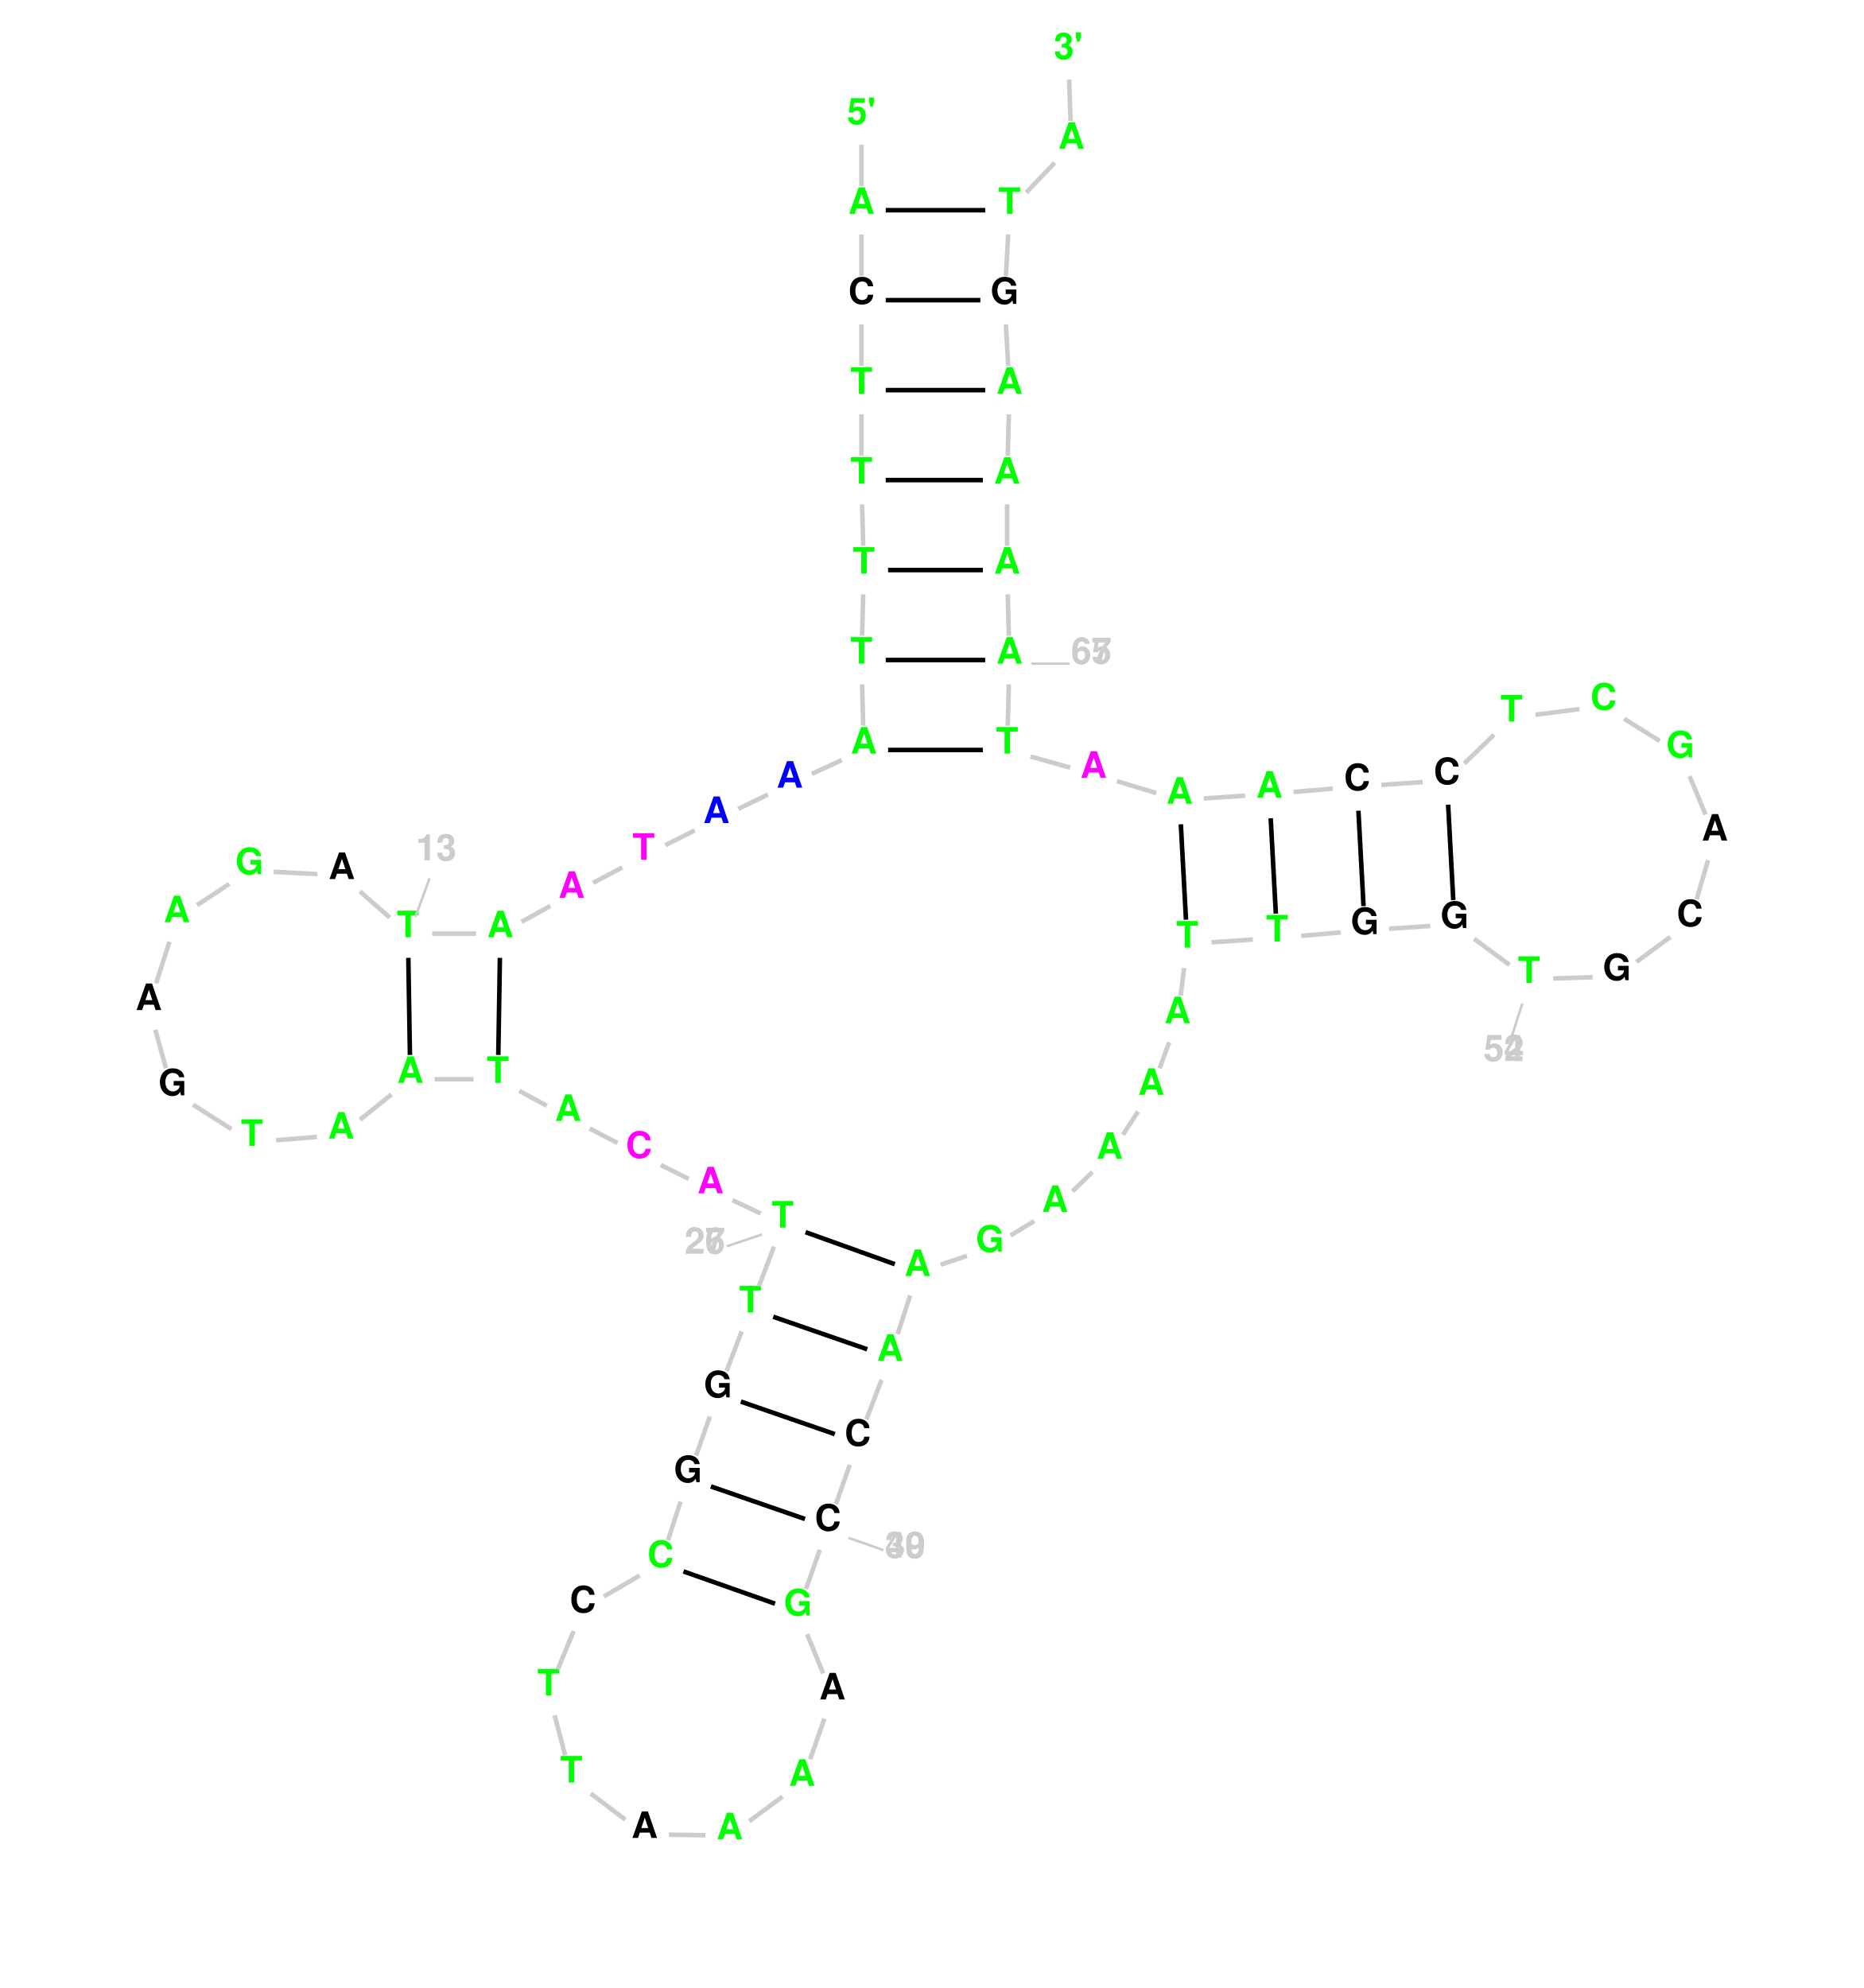
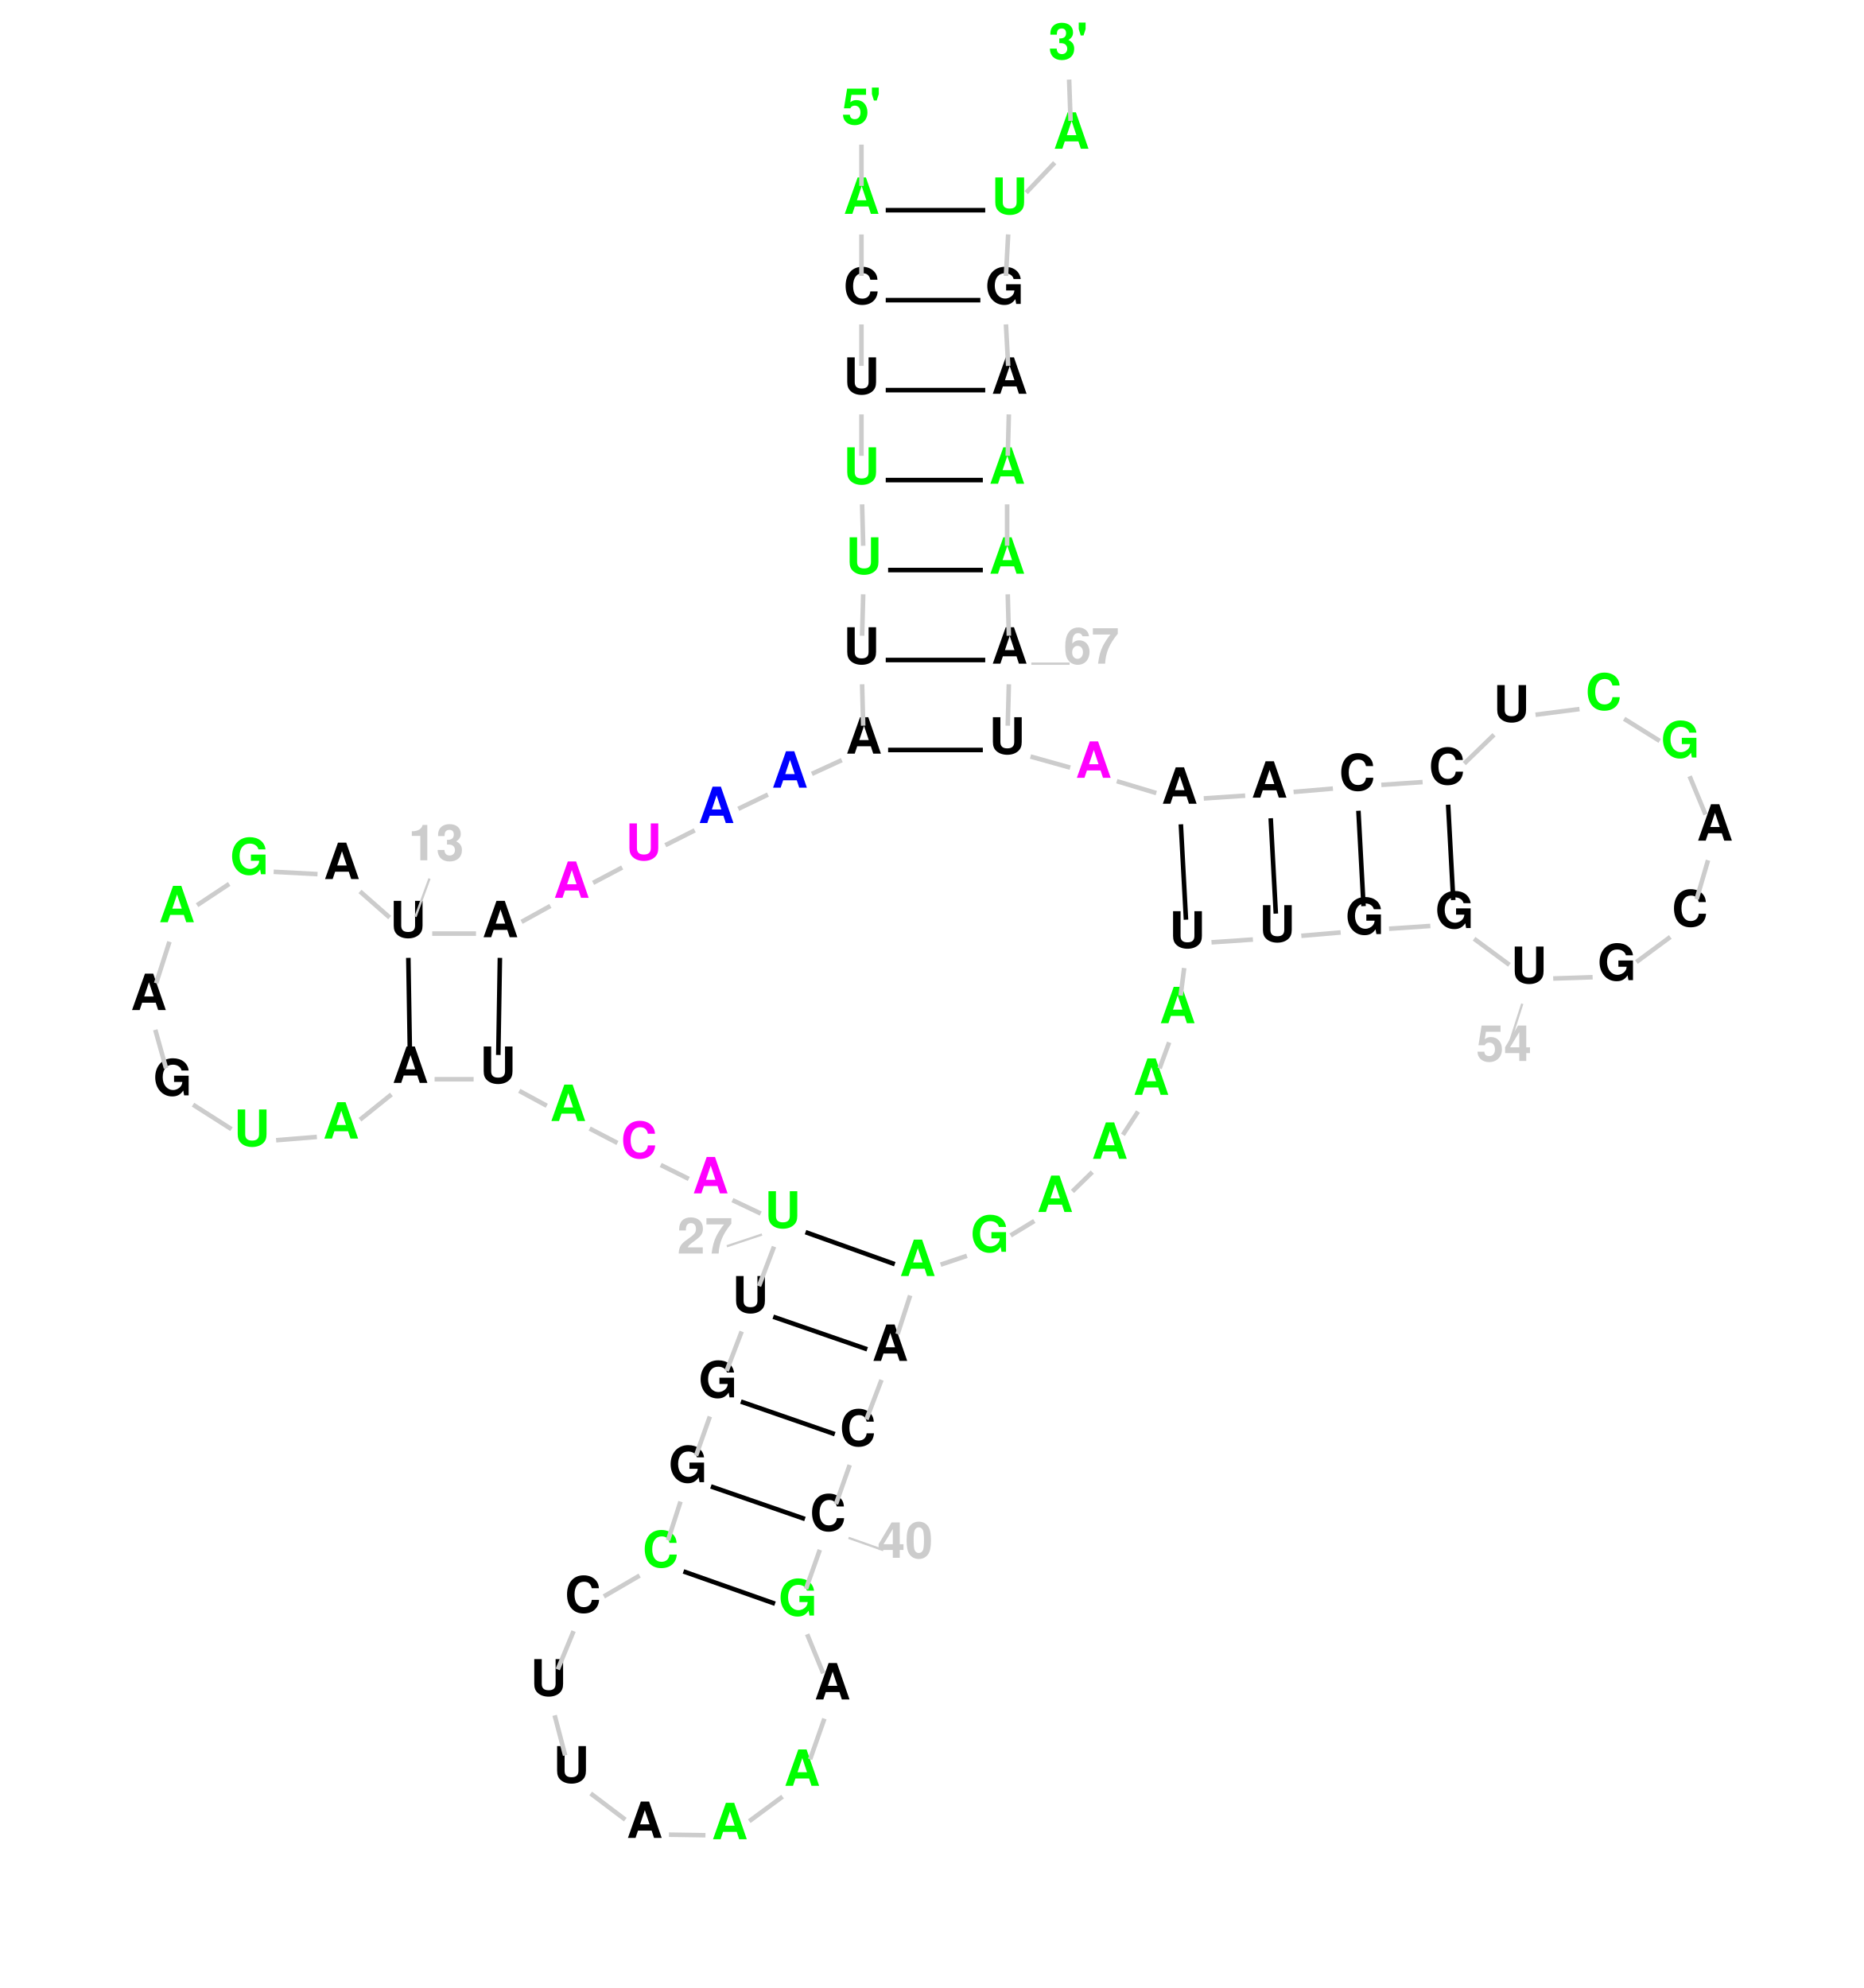
<svg xmlns="http://www.w3.org/2000/svg" width="626.4" height="668.24">
-   <g>
-     <style type="text/css">
+   <g id="r2dt-URS00019DBB15-M_LeuTAG">
+     <g>
+       <style type="text/css">

- 
- circle.red {stroke: rgb(255, 0, 255); fill: none; }
- circle.green {stroke: rgb(0, 255, 0); fill: none; }
- circle.blue {stroke: rgb(0, 0, 255); fill: none; }
- circle.black {stroke: rgb(0, 0, 0); fill: none; }
- circle.gray {stroke: rgb(204, 204, 204); fill: none; }
- circle.brown {stroke: rgb(211.65, 104.55, 30.6); fill: none; }
- line.red {stroke: rgb(255, 0, 255); stroke-width: 1.53; }
- line.green {stroke: rgb(0, 255, 0); stroke-width: 1.53; }
- line.blue {stroke: rgb(0, 0, 255); stroke-width: 1.53; }
- line.black {stroke: rgb(0, 0, 0); stroke-width: 1.53; }
- line.gray {stroke: rgb(204, 204, 204); stroke-width: 1.53; }
- line.brown {stroke: rgb(211.65, 104.55, 30.6); stroke-width: 1.53; }
- line {stroke: rgb(0, 0, 0); }
- text.red {fill: rgb(255, 0, 255); font-size: 12.24px; font-weight: bold; font-family: Helvetica; }
- text.green {fill: rgb(0, 255, 0); font-size: 12.24px; font-weight: bold; font-family: Helvetica; }
- text.blue {fill: rgb(0, 0, 255); font-size: 12.24px; font-weight: bold; font-family: Helvetica; }
- text.black {fill: rgb(0, 0, 0); font-size: 12.24px; font-weight: bold; font-family: Helvetica; }
- text.gray {fill: rgb(204, 204, 204); font-size: 12.24px; font-weight: bold; font-family: Helvetica; }
- text.brown {fill: rgb(211.65, 104.55, 30.6); font-size: 12.24px; font-weight: bold; font-family: Helvetica; }
- text {fill: rgb(0, 0, 0); font-size: 12.24px; font-weight: bold; font-family: Helvetica; text-anchor: middle; alignment-baseline: middle; }
- 
- .pseudoknot_connection{stroke-linecap: round; stroke-opacity: 0.2; stroke-width: 1.5; }
- .pseudoknot_segment1{stroke-linecap: round; stroke-opacity: 0.4; stroke-width: 12.24; }
- .pseudoknot_segment2{stroke-linecap: round; stroke-opacity: 0.4; stroke-width: 12.24; }
- line.numbering-line{stroke: rgb(204, 204, 204); stroke-width: 0.765; }
- line.predicted{stroke: rgb(0, 0, 0); stroke-dasharray: 2; }
- polyline{fill: none; stroke-linejoin: round; }
- sequential{visibility: hidden; }
- text.numbering-label{fill: rgb(204, 204, 204); }
+ #r2dt-URS00019DBB15-M_LeuTAG circle.red{stroke: rgb(255, 0, 255); fill: none; }#r2dt-URS00019DBB15-M_LeuTAG circle.green{stroke: rgb(0, 255, 0); fill: none; }#r2dt-URS00019DBB15-M_LeuTAG circle.blue{stroke: rgb(0, 0, 255); fill: none; }#r2dt-URS00019DBB15-M_LeuTAG circle.black{stroke: rgb(0, 0, 0); fill: none; }#r2dt-URS00019DBB15-M_LeuTAG circle.gray{stroke: rgb(204, 204, 204); fill: none; }#r2dt-URS00019DBB15-M_LeuTAG circle.brown{stroke: rgb(211.65, 104.55, 30.6); fill: none; }#r2dt-URS00019DBB15-M_LeuTAG line.red{stroke: rgb(255, 0, 255); stroke-width: 1.53; }#r2dt-URS00019DBB15-M_LeuTAG line.green{stroke: rgb(0, 255, 0); stroke-width: 1.53; }#r2dt-URS00019DBB15-M_LeuTAG line.blue{stroke: rgb(0, 0, 255); stroke-width: 1.53; }#r2dt-URS00019DBB15-M_LeuTAG line.black{stroke: rgb(0, 0, 0); stroke-width: 1.53; }#r2dt-URS00019DBB15-M_LeuTAG line.gray{stroke: rgb(204, 204, 204); stroke-width: 1.53; }#r2dt-URS00019DBB15-M_LeuTAG line.brown{stroke: rgb(211.65, 104.55, 30.6); stroke-width: 1.53; }#r2dt-URS00019DBB15-M_LeuTAG line{stroke: rgb(0, 0, 0); }#r2dt-URS00019DBB15-M_LeuTAG text.red{fill: rgb(255, 0, 255); font-size: 16.782px; font-weight: bold; font-family: Helvetica; }#r2dt-URS00019DBB15-M_LeuTAG text.green{fill: rgb(0, 255, 0); font-size: 16.782px; font-weight: bold; font-family: Helvetica; }#r2dt-URS00019DBB15-M_LeuTAG text.blue{fill: rgb(0, 0, 255); font-size: 16.782px; font-weight: bold; font-family: Helvetica; }#r2dt-URS00019DBB15-M_LeuTAG text.black{fill: rgb(0, 0, 0); font-size: 16.782px; font-weight: bold; font-family: Helvetica; }#r2dt-URS00019DBB15-M_LeuTAG text.gray{fill: rgb(204, 204, 204); font-size: 16.782px; font-weight: bold; font-family: Helvetica; }#r2dt-URS00019DBB15-M_LeuTAG text.brown{fill: rgb(211.65, 104.55, 30.6); font-size: 16.782px; font-weight: bold; font-family: Helvetica; }#r2dt-URS00019DBB15-M_LeuTAG text{fill: rgb(0, 0, 0); font-size: 16.782px; font-weight: bold; font-family: Helvetica; text-anchor: middle; alignment-baseline: middle; }#r2dt-URS00019DBB15-M_LeuTAG .pseudoknot_connection{stroke-linecap: round; stroke-opacity: 0.2; stroke-width: 1.5; }#r2dt-URS00019DBB15-M_LeuTAG .pseudoknot_segment1{stroke-linecap: round; stroke-opacity: 0.4; stroke-width: 12.24; }#r2dt-URS00019DBB15-M_LeuTAG .pseudoknot_segment2{stroke-linecap: round; stroke-opacity: 0.4; stroke-width: 12.24; }#r2dt-URS00019DBB15-M_LeuTAG .sequential{visibility: hidden; }#r2dt-URS00019DBB15-M_LeuTAG line.numbering-line{stroke: rgb(204, 204, 204); stroke-width: 0.765; }#r2dt-URS00019DBB15-M_LeuTAG line.predicted{stroke: rgb(0, 0, 0); stroke-dasharray: 2; }#r2dt-URS00019DBB15-M_LeuTAG polyline{fill: none; stroke-linejoin: round; }#r2dt-URS00019DBB15-M_LeuTAG text.numbering-label{fill: rgb(204, 204, 204); }

</style>
-   </g>
-   <g>
-     <text x="289.56" y="41.679" class="green">5'</text>
-   </g>
-   <g>
-     <text x="289.56" y="71.88" class="green">A</text>
-   </g>
-   <g>
-     <line x1="297.72" y1="70.656" x2="331.16" y2="70.656" class="black" />
-   </g>
-   <g>
-     <text x="289.56" y="102.12" class="black">C</text>
-   </g>
-   <g>
-     <line x1="297.72" y1="100.896" x2="329.52" y2="100.896" class="black" />
-   </g>
-   <g>
-     <text x="289.56" y="132.36" class="green">T</text>
-   </g>
-   <g>
-     <line x1="297.72" y1="131.136" x2="331.16" y2="131.136" class="black" />
-   </g>
-   <g>
-     <text x="289.56" y="162.6" class="green">T</text>
-   </g>
-   <g>
-     <line x1="297.72" y1="161.376" x2="330.36" y2="161.376" class="black" />
-   </g>
-   <g>
-     <text x="290.36" y="192.84" class="green">T</text>
-   </g>
-   <g>
-     <line x1="298.52" y1="191.616" x2="330.36" y2="191.616" class="black" />
-   </g>
-   <g>
-     <text x="289.56" y="223.08" class="green">T</text>
-   </g>
-   <g>
-     <line x1="297.72" y1="221.856" x2="331.16" y2="221.856" class="black" />
-   </g>
-   <g>
-     <text x="290.36" y="253.32" class="green">A</text>
-   </g>
-   <g>
-     <line x1="298.52" y1="252.096" x2="330.36" y2="252.096" class="black" />
-   </g>
-   <g>
-     <text x="265.473" y="264.759" class="blue">A</text>
-   </g>
-   <g>
-     <text x="240.802" y="276.655" class="blue">A</text>
-   </g>
-   <g>
-     <text x="216.353" y="289.003" class="red">T</text>
-   </g>
-   <g>
-     <text x="192.137" y="301.8" class="red">A</text>
-   </g>
-   <g>
-     <text x="168.16" y="315.04" class="green">A</text>
-   </g>
-   <g>
-     <line x1="168.027" y1="321.975" x2="167.493" y2="354.618" class="black" />
-   </g>
-   <g>
-     <text x="137.12" y="315.04" class="green">T</text>
-   </g>
-   <g>
-     <line x1="137.253" y1="321.975" x2="137.787" y2="354.618" class="black" />
-   </g>
-   <g>
-     <text x="146.611" y="289.188" class="numbering-label sequential">13</text>
-   </g>
-   <g>
-     <text x="146.611" y="289.188" class="numbering-label template">13</text>
-   </g>
-   <g>
-     <line x1="139.651" y1="308.146" x2="144.364" y2="295.308" class="numbering-line sequential" />
-   </g>
-   <g>
-     <line x1="139.651" y1="308.146" x2="144.364" y2="295.308" class="numbering-line template" />
-   </g>
-   <g>
-     <text x="114.88" y="295.48" class="black">A</text>
-   </g>
-   <g>
-     <text x="83.84" y="293.84" class="green">G</text>
-   </g>
-   <g>
-     <text x="59.44" y="310" class="green">A</text>
-   </g>
-   <g>
-     <text x="50" y="339.52" class="black">A</text>
-   </g>
-   <g>
-     <text x="58" y="368.16" class="black">G</text>
-   </g>
-   <g>
-     <text x="84.68" y="385.16" class="green">T</text>
-   </g>
-   <g>
-     <text x="114.64" y="382.72" class="green">A</text>
-   </g>
-   <g>
-     <text x="137.92" y="364" class="green">A</text>
-   </g>
-   <g>
-     <text x="167.36" y="364" class="green">T</text>
-   </g>
-   <g>
-     <text x="190.957" y="376.807" class="green">A</text>
-   </g>
-   <g>
-     <text x="214.781" y="389.185" class="red">C</text>
-   </g>
-   <g>
-     <text x="238.824" y="401.131" class="red">A</text>
-   </g>
-   <g>
-     <text x="263.08" y="412.64" class="green">T</text>
-   </g>
-   <g>
-     <line x1="270.76" y1="414.173" x2="300.76" y2="424.94" class="black" />
-   </g>
-   <g>
-     <text x="236.96" y="421.368" class="numbering-label sequential">26</text>
-   </g>
-   <g>
-     <text x="236.96" y="421.368" class="numbering-label template">27</text>
-   </g>
-   <g>
-     <line x1="256.115" y1="414.968" x2="244.304" y2="418.914" class="numbering-line sequential" />
-   </g>
-   <g>
-     <line x1="256.115" y1="414.968" x2="244.304" y2="418.914" class="numbering-line template" />
-   </g>
-   <g>
-     <text x="252.2" y="441.16" class="green">T</text>
-   </g>
-   <g>
-     <line x1="259.91" y1="442.607" x2="291.49" y2="453.546" class="black" />
-   </g>
-   <g>
-     <text x="241.32" y="469.68" class="black">G</text>
-   </g>
-   <g>
-     <line x1="249.03" y1="471.127" x2="280.61" y2="482.066" class="black" />
-   </g>
-   <g>
-     <text x="231.24" y="498.2" class="black">G</text>
-   </g>
-   <g>
-     <line x1="238.951" y1="499.645" x2="270.569" y2="510.588" class="black" />
-   </g>
-   <g>
-     <text x="222.04" y="526.72" class="green">C</text>
-   </g>
-   <g>
-     <line x1="229.735" y1="528.21" x2="260.505" y2="539.062" class="black" />
-   </g>
-   <g>
-     <text x="195.92" y="541.96" class="black">C</text>
-   </g>
-   <g>
-     <text x="184.36" y="569.92" class="green">T</text>
-   </g>
-   <g>
-     <text x="192.04" y="599.16" class="green">T</text>
-   </g>
-   <g>
-     <text x="216.68" y="617.8" class="black">A</text>
-   </g>
-   <g>
-     <text x="245.28" y="618.24" class="green">A</text>
-   </g>
-   <g>
-     <text x="269.6" y="600.28" class="green">A</text>
-   </g>
-   <g>
-     <text x="279.8" y="571.24" class="black">A</text>
-   </g>
-   <g>
-     <text x="268.2" y="543" class="green">G</text>
-   </g>
-   <g>
-     <text x="278.28" y="514.48" class="black">C</text>
-   </g>
-   <g>
-     <text x="304.251" y="523.641" class="numbering-label sequential">39</text>
-   </g>
-   <g>
-     <text x="304.251" y="523.641" class="numbering-label template">40</text>
-   </g>
-   <g>
-     <line x1="285.206" y1="516.923" x2="296.907" y2="521.051" class="numbering-line sequential" />
-   </g>
-   <g>
-     <line x1="285.206" y1="516.923" x2="296.907" y2="521.051" class="numbering-line template" />
-   </g>
-   <g>
-     <text x="288.32" y="485.96" class="black">C</text>
-   </g>
-   <g>
-     <text x="299.2" y="457.44" class="green">A</text>
-   </g>
-   <g>
-     <text x="308.44" y="428.92" class="green">A</text>
-   </g>
-   <g>
-     <text x="332.74" y="420.75" class="green">G</text>
-   </g>
-   <g>
-     <text x="354.624" y="407.394" class="green">A</text>
-   </g>
-   <g>
-     <text x="373.001" y="389.518" class="green">A</text>
-   </g>
-   <g>
-     <text x="386.957" y="368.012" class="green">A</text>
-   </g>
-   <g>
-     <text x="395.797" y="343.947" class="green">A</text>
-   </g>
-   <g>
-     <text x="399.08" y="318.52" class="green">T</text>
-   </g>
-   <g>
-     <line x1="398.642" y1="309.148" x2="396.918" y2="277.085" class="black" />
-   </g>
-   <g>
-     <text x="429.28" y="316.48" class="green">T</text>
-   </g>
-   <g>
-     <line x1="428.842" y1="307.108" x2="427.118" y2="275.045" class="black" />
-   </g>
-   <g>
-     <text x="458.76" y="313.96" class="black">G</text>
-   </g>
-   <g>
-     <line x1="458.322" y1="304.588" x2="456.598" y2="272.525" class="black" />
-   </g>
-   <g>
-     <text x="488.92" y="311.92" class="black">G</text>
-   </g>
-   <g>
-     <line x1="488.482" y1="302.548" x2="486.758" y2="270.485" class="black" />
-   </g>
-   <g>
-     <text x="513.92" y="330.4" class="green">T</text>
-   </g>
-   <g>
-     <text x="505.5" y="356.621" class="numbering-label sequential">52</text>
-   </g>
-   <g>
-     <text x="505.5" y="356.621" class="numbering-label template">54</text>
-   </g>
-   <g>
-     <line x1="511.675" y1="337.393" x2="507.465" y2="350.501" class="numbering-line sequential" />
-   </g>
-   <g>
-     <line x1="511.675" y1="337.393" x2="507.465" y2="350.501" class="numbering-line template" />
-   </g>
-   <g>
-     <text x="543.48" y="329.44" class="black">G</text>
-   </g>
-   <g>
-     <text x="568" y="311.32" class="black">C</text>
-   </g>
-   <g>
-     <text x="576.4" y="282.56" class="black">A</text>
-   </g>
-   <g>
-     <text x="564.8" y="254.6" class="green">G</text>
-   </g>
-   <g>
-     <text x="539" y="238.52" class="green">C</text>
-   </g>
-   <g>
-     <text x="508.04" y="242.52" class="green">T</text>
-   </g>
-   <g>
-     <text x="486.32" y="263.56" class="black">C</text>
-   </g>
-   <g>
-     <text x="456.16" y="265.6" class="black">C</text>
-   </g>
-   <g>
-     <text x="426.68" y="268.12" class="green">A</text>
-   </g>
-   <g>
-     <text x="396.48" y="270.16" class="green">A</text>
-   </g>
-   <g>
-     <text x="367.586" y="261.446" class="red">A</text>
-   </g>
-   <g>
-     <text x="338.52" y="253.32" class="green">T</text>
-   </g>
-   <g>
-     <text x="339.32" y="223.08" class="green">A</text>
-   </g>
-   <g>
-     <text x="366.86" y="223.08" class="numbering-label sequential">65</text>
-   </g>
-   <g>
-     <text x="366.86" y="223.08" class="numbering-label template">67</text>
-   </g>
-   <g>
-     <line x1="346.664" y1="223.08" x2="359.516" y2="223.08" class="numbering-line sequential" />
-   </g>
-   <g>
-     <line x1="346.664" y1="223.08" x2="359.516" y2="223.08" class="numbering-line template" />
-   </g>
-   <g>
-     <text x="338.52" y="192.84" class="green">A</text>
-   </g>
-   <g>
-     <text x="338.52" y="162.6" class="green">A</text>
-   </g>
-   <g>
-     <text x="339.32" y="132.36" class="green">A</text>
-   </g>
-   <g>
-     <text x="337.68" y="102.12" class="black">G</text>
-   </g>
-   <g>
-     <text x="339.32" y="71.88" class="green">T</text>
-   </g>
-   <g>
-     <text x="360.138" y="50" class="green">A</text>
-   </g>
-   <g>
-     <text x="359.075" y="19.817" class="green">3'</text>
-   </g>
-   <g>
-     <line x1="289.56" y1="48.615" x2="289.56" y2="62.496" class="gray" />
-   </g>
-   <g>
-     <line x1="289.56" y1="78.816" x2="289.56" y2="92.737" class="gray" />
-   </g>
-   <g>
-     <line x1="289.56" y1="109.056" x2="289.56" y2="122.977" class="gray" />
-   </g>
-   <g>
-     <line x1="289.56" y1="139.296" x2="289.56" y2="153.217" class="gray" />
-   </g>
-   <g>
-     <line x1="289.776" y1="169.533" x2="290.144" y2="183.459" class="gray" />
-   </g>
-   <g>
-     <line x1="290.144" y1="199.773" x2="289.776" y2="213.699" class="gray" />
-   </g>
-   <g>
-     <line x1="289.776" y1="230.013" x2="290.144" y2="243.939" class="gray" />
-   </g>
-   <g>
-     <line x1="282.946" y1="255.504" x2="272.888" y2="260.128" class="gray" />
-   </g>
-   <g>
-     <line x1="258.123" y1="267.079" x2="248.152" y2="271.887" class="gray" />
-   </g>
-   <g>
-     <line x1="233.518" y1="279.11" x2="223.637" y2="284.101" class="gray" />
-   </g>
-   <g>
-     <line x1="209.139" y1="291.592" x2="199.351" y2="296.764" class="gray" />
-   </g>
-   <g>
-     <line x1="184.994" y1="304.52" x2="175.303" y2="309.872" class="gray" />
-   </g>
-   <g>
-     <line x1="160" y1="313.816" x2="145.28" y2="313.816" class="gray" />
-   </g>
-   <g>
-     <line x1="130.993" y1="308.428" x2="121.007" y2="299.645" class="gray" />
-   </g>
-   <g>
-     <line x1="106.731" y1="293.826" x2="91.989" y2="293.047" class="gray" />
-   </g>
-   <g>
-     <line x1="77.037" y1="297.122" x2="66.243" y2="304.271" class="gray" />
-   </g>
-   <g>
-     <line x1="56.955" y1="316.549" x2="52.485" y2="330.524" class="gray" />
-   </g>
-   <g>
-     <line x1="52.195" y1="346.155" x2="55.805" y2="359.077" class="gray" />
-   </g>
-   <g>
-     <line x1="64.882" y1="371.321" x2="77.798" y2="379.552" class="gray" />
-   </g>
-   <g>
-     <line x1="92.813" y1="383.274" x2="106.507" y2="382.159" class="gray" />
-   </g>
-   <g>
-     <line x1="120.999" y1="376.383" x2="131.561" y2="367.89" class="gray" />
-   </g>
-   <g>
-     <line x1="146.08" y1="362.776" x2="159.2" y2="362.776" class="gray" />
-   </g>
-   <g>
-     <line x1="174.532" y1="366.669" x2="183.785" y2="371.691" class="gray" />
-   </g>
-   <g>
-     <line x1="198.197" y1="379.345" x2="207.54" y2="384.199" class="gray" />
-   </g>
-   <g>
-     <line x1="222.088" y1="391.592" x2="231.517" y2="396.276" class="gray" />
-   </g>
-   <g>
-     <line x1="246.196" y1="403.405" x2="255.708" y2="407.918" class="gray" />
-   </g>
-   <g>
-     <line x1="260.172" y1="419.04" x2="255.108" y2="432.312" class="gray" />
-   </g>
-   <g>
-     <line x1="249.292" y1="447.56" x2="244.228" y2="460.832" class="gray" />
-   </g>
-   <g>
-     <line x1="238.601" y1="476.15" x2="233.959" y2="489.283" class="gray" />
-   </g>
-   <g>
-     <line x1="228.735" y1="504.742" x2="224.545" y2="517.731" class="gray" />
-   </g>
-   <g>
-     <line x1="214.992" y1="529.609" x2="202.968" y2="536.624" class="gray" />
-   </g>
-   <g>
-     <line x1="192.802" y1="548.277" x2="187.478" y2="561.156" class="gray" />
-   </g>
-   <g>
-     <line x1="186.433" y1="576.589" x2="189.967" y2="590.044" class="gray" />
-   </g>
-   <g>
-     <line x1="198.548" y1="602.859" x2="210.172" y2="611.653" class="gray" />
-   </g>
-   <g>
-     <line x1="224.839" y1="616.702" x2="237.121" y2="616.891" class="gray" />
-   </g>
-   <g>
-     <line x1="251.844" y1="612.169" x2="263.036" y2="603.904" class="gray" />
-   </g>
-   <g>
-     <line x1="272.304" y1="591.358" x2="277.096" y2="577.715" class="gray" />
-   </g>
-   <g>
-     <line x1="276.7" y1="562.468" x2="271.3" y2="549.324" class="gray" />
-   </g>
-   <g>
-     <line x1="270.919" y1="534.083" x2="275.561" y2="520.95" class="gray" />
-   </g>
-   <g>
-     <line x1="280.99" y1="505.56" x2="285.61" y2="492.433" class="gray" />
-   </g>
-   <g>
-     <line x1="291.228" y1="477.112" x2="296.292" y2="463.84" class="gray" />
-   </g>
-   <g>
-     <line x1="301.715" y1="448.454" x2="305.925" y2="435.459" class="gray" />
-   </g>
-   <g>
-     <line x1="316.174" y1="425.096" x2="325.006" y2="422.126" class="gray" />
-   </g>
-   <g>
-     <line x1="339.706" y1="415.275" x2="347.659" y2="410.421" class="gray" />
-   </g>
-   <g>
-     <line x1="360.473" y1="400.48" x2="367.152" y2="393.983" class="gray" />
-   </g>
-   <g>
-     <line x1="377.443" y1="381.449" x2="382.515" y2="373.633" class="gray" />
-   </g>
-   <g>
-     <line x1="389.771" y1="359.128" x2="392.983" y2="350.382" class="gray" />
-   </g>
-   <g>
-     <line x1="396.842" y1="334.63" x2="398.035" y2="325.389" class="gray" />
-   </g>
-   <g>
-     <line x1="407.221" y1="316.746" x2="421.139" y2="315.806" class="gray" />
-   </g>
-   <g>
-     <line x1="437.41" y1="314.561" x2="450.63" y2="313.431" class="gray" />
-   </g>
-   <g>
-     <line x1="466.901" y1="312.186" x2="480.779" y2="311.247" class="gray" />
-   </g>
-   <g>
-     <line x1="495.482" y1="315.547" x2="507.358" y2="324.326" class="gray" />
-   </g>
-   <g>
-     <line x1="522.076" y1="328.912" x2="535.324" y2="328.481" class="gray" />
-   </g>
-   <g>
-     <line x1="550.042" y1="323.367" x2="561.438" y2="314.946" class="gray" />
-   </g>
-   <g>
-     <line x1="570.288" y1="302.264" x2="574.112" y2="289.169" class="gray" />
-   </g>
-   <g>
-     <line x1="573.273" y1="273.799" x2="567.927" y2="260.913" class="gray" />
-   </g>
-   <g>
-     <line x1="557.875" y1="249.06" x2="545.925" y2="241.612" class="gray" />
-   </g>
-   <g>
-     <line x1="530.907" y1="238.342" x2="516.133" y2="240.251" class="gray" />
-   </g>
-   <g>
-     <line x1="502.179" y1="246.974" x2="492.181" y2="256.659" class="gray" />
-   </g>
-   <g>
-     <line x1="478.179" y1="262.887" x2="464.301" y2="263.826" class="gray" />
-   </g>
-   <g>
-     <line x1="448.03" y1="265.071" x2="434.81" y2="266.201" class="gray" />
-   </g>
-   <g>
-     <line x1="418.539" y1="267.446" x2="404.621" y2="268.386" class="gray" />
-   </g>
-   <g>
-     <line x1="388.668" y1="266.58" x2="375.398" y2="262.578" class="gray" />
-   </g>
-   <g>
-     <line x1="359.727" y1="258.025" x2="346.379" y2="254.293" class="gray" />
-   </g>
-   <g>
-     <line x1="338.736" y1="243.939" x2="339.104" y2="230.013" class="gray" />
-   </g>
-   <g>
-     <line x1="339.104" y1="213.699" x2="338.736" y2="199.773" class="gray" />
-   </g>
-   <g>
-     <line x1="338.52" y1="183.457" x2="338.52" y2="169.536" class="gray" />
-   </g>
-   <g>
-     <line x1="338.736" y1="153.219" x2="339.104" y2="139.293" class="gray" />
-   </g>
-   <g>
-     <line x1="338.878" y1="122.989" x2="338.122" y2="109.044" class="gray" />
-   </g>
-   <g>
-     <line x1="338.122" y1="92.749" x2="338.878" y2="78.804" class="gray" />
-   </g>
-   <g>
-     <line x1="344.945" y1="64.745" x2="354.513" y2="54.688" class="gray" />
-   </g>
-   <g>
-     <line x1="359.851" y1="40.621" x2="359.362" y2="26.748" class="gray" />
+     </g>
+     <g>
+       <text x="289.56" y="41.679" class="green">5'</text>
+     </g>
+     <g>
+       <text x="289.56" y="71.88" class="green">A</text>
+     </g>
+     <g>
+       <line x1="297.72" y1="70.656" x2="331.16" y2="70.656" class="black" />
+     </g>
+     <g>
+       <text x="289.56" y="102.12" class="black">C</text>
+     </g>
+     <g>
+       <line x1="297.72" y1="100.896" x2="329.52" y2="100.896" class="black" />
+     </g>
+     <g>
+       <text x="289.56" y="132.36" class="black">U</text>
+     </g>
+     <g>
+       <line x1="297.72" y1="131.136" x2="331.16" y2="131.136" class="black" />
+     </g>
+     <g>
+       <text x="289.56" y="162.6" class="green">U</text>
+     </g>
+     <g>
+       <line x1="297.72" y1="161.376" x2="330.36" y2="161.376" class="black" />
+     </g>
+     <g>
+       <text x="290.36" y="192.84" class="green">U</text>
+     </g>
+     <g>
+       <line x1="298.52" y1="191.616" x2="330.36" y2="191.616" class="black" />
+     </g>
+     <g>
+       <text x="289.56" y="223.08" class="black">U</text>
+     </g>
+     <g>
+       <line x1="297.72" y1="221.856" x2="331.16" y2="221.856" class="black" />
+     </g>
+     <g>
+       <text x="290.36" y="253.32" class="black">A</text>
+     </g>
+     <g>
+       <line x1="298.52" y1="252.096" x2="330.36" y2="252.096" class="black" />
+     </g>
+     <g>
+       <text x="265.473" y="264.759" class="blue">A</text>
+     </g>
+     <g>
+       <text x="240.802" y="276.655" class="blue">A</text>
+     </g>
+     <g>
+       <text x="216.353" y="289.003" class="red">U</text>
+     </g>
+     <g>
+       <text x="192.137" y="301.8" class="red">A</text>
+     </g>
+     <g>
+       <text x="168.16" y="315.04" class="black">A</text>
+     </g>
+     <g>
+       <line x1="168.027" y1="321.975" x2="167.493" y2="354.618" class="black" />
+     </g>
+     <g>
+       <text x="137.12" y="315.04" class="black">U</text>
+     </g>
+     <g>
+       <line x1="137.253" y1="321.975" x2="137.787" y2="354.618" class="black" />
+     </g>
+     <g>
+       <text x="146.611" y="289.188" class="numbering-label sequential">13</text>
+     </g>
+     <g>
+       <text x="146.611" y="289.188" class="numbering-label template">13</text>
+     </g>
+     <g>
+       <line x1="139.651" y1="308.146" x2="144.364" y2="295.308" class="numbering-line sequential" />
+     </g>
+     <g>
+       <line x1="139.651" y1="308.146" x2="144.364" y2="295.308" class="numbering-line template" />
+     </g>
+     <g>
+       <text x="114.88" y="295.48" class="black">A</text>
+     </g>
+     <g>
+       <text x="83.84" y="293.84" class="green">G</text>
+     </g>
+     <g>
+       <text x="59.44" y="310" class="green">A</text>
+     </g>
+     <g>
+       <text x="50" y="339.52" class="black">A</text>
+     </g>
+     <g>
+       <text x="58" y="368.16" class="black">G</text>
+     </g>
+     <g>
+       <text x="84.68" y="385.16" class="green">U</text>
+     </g>
+     <g>
+       <text x="114.64" y="382.72" class="green">A</text>
+     </g>
+     <g>
+       <text x="137.92" y="364" class="black">A</text>
+     </g>
+     <g>
+       <text x="167.36" y="364" class="black">U</text>
+     </g>
+     <g>
+       <text x="190.957" y="376.807" class="green">A</text>
+     </g>
+     <g>
+       <text x="214.781" y="389.185" class="red">C</text>
+     </g>
+     <g>
+       <text x="238.824" y="401.131" class="red">A</text>
+     </g>
+     <g>
+       <text x="263.08" y="412.64" class="green">U</text>
+     </g>
+     <g>
+       <line x1="270.76" y1="414.173" x2="300.76" y2="424.94" class="black" />
+     </g>
+     <g>
+       <text x="236.96" y="421.368" class="numbering-label sequential">26</text>
+     </g>
+     <g>
+       <text x="236.96" y="421.368" class="numbering-label template">27</text>
+     </g>
+     <g>
+       <line x1="256.115" y1="414.968" x2="244.304" y2="418.914" class="numbering-line sequential" />
+     </g>
+     <g>
+       <line x1="256.115" y1="414.968" x2="244.304" y2="418.914" class="numbering-line template" />
+     </g>
+     <g>
+       <text x="252.2" y="441.16" class="black">U</text>
+     </g>
+     <g>
+       <line x1="259.91" y1="442.607" x2="291.49" y2="453.546" class="black" />
+     </g>
+     <g>
+       <text x="241.32" y="469.68" class="black">G</text>
+     </g>
+     <g>
+       <line x1="249.03" y1="471.127" x2="280.61" y2="482.066" class="black" />
+     </g>
+     <g>
+       <text x="231.24" y="498.2" class="black">G</text>
+     </g>
+     <g>
+       <line x1="238.951" y1="499.645" x2="270.569" y2="510.588" class="black" />
+     </g>
+     <g>
+       <text x="222.04" y="526.72" class="green">C</text>
+     </g>
+     <g>
+       <line x1="229.735" y1="528.21" x2="260.505" y2="539.062" class="black" />
+     </g>
+     <g>
+       <text x="195.92" y="541.96" class="black">C</text>
+     </g>
+     <g>
+       <text x="184.36" y="569.92" class="black">U</text>
+     </g>
+     <g>
+       <text x="192.04" y="599.16" class="black">U</text>
+     </g>
+     <g>
+       <text x="216.68" y="617.8" class="black">A</text>
+     </g>
+     <g>
+       <text x="245.28" y="618.24" class="green">A</text>
+     </g>
+     <g>
+       <text x="269.6" y="600.28" class="green">A</text>
+     </g>
+     <g>
+       <text x="279.8" y="571.24" class="black">A</text>
+     </g>
+     <g>
+       <text x="268.2" y="543" class="green">G</text>
+     </g>
+     <g>
+       <text x="278.28" y="514.48" class="black">C</text>
+     </g>
+     <g>
+       <text x="304.251" y="523.641" class="numbering-label sequential">39</text>
+     </g>
+     <g>
+       <text x="304.251" y="523.641" class="numbering-label template">40</text>
+     </g>
+     <g>
+       <line x1="285.206" y1="516.923" x2="296.907" y2="521.051" class="numbering-line sequential" />
+     </g>
+     <g>
+       <line x1="285.206" y1="516.923" x2="296.907" y2="521.051" class="numbering-line template" />
+     </g>
+     <g>
+       <text x="288.32" y="485.96" class="black">C</text>
+     </g>
+     <g>
+       <text x="299.2" y="457.44" class="black">A</text>
+     </g>
+     <g>
+       <text x="308.44" y="428.92" class="green">A</text>
+     </g>
+     <g>
+       <text x="332.74" y="420.75" class="green">G</text>
+     </g>
+     <g>
+       <text x="354.624" y="407.394" class="green">A</text>
+     </g>
+     <g>
+       <text x="373.001" y="389.518" class="green">A</text>
+     </g>
+     <g>
+       <text x="386.957" y="368.012" class="green">A</text>
+     </g>
+     <g>
+       <text x="395.797" y="343.947" class="green">A</text>
+     </g>
+     <g>
+       <text x="399.08" y="318.52" class="black">U</text>
+     </g>
+     <g>
+       <line x1="398.642" y1="309.148" x2="396.918" y2="277.085" class="black" />
+     </g>
+     <g>
+       <text x="429.28" y="316.48" class="black">U</text>
+     </g>
+     <g>
+       <line x1="428.842" y1="307.108" x2="427.118" y2="275.045" class="black" />
+     </g>
+     <g>
+       <text x="458.76" y="313.96" class="black">G</text>
+     </g>
+     <g>
+       <line x1="458.322" y1="304.588" x2="456.598" y2="272.525" class="black" />
+     </g>
+     <g>
+       <text x="488.92" y="311.92" class="black">G</text>
+     </g>
+     <g>
+       <line x1="488.482" y1="302.548" x2="486.758" y2="270.485" class="black" />
+     </g>
+     <g>
+       <text x="513.92" y="330.4" class="black">U</text>
+     </g>
+     <g>
+       <text x="505.5" y="356.621" class="numbering-label sequential">52</text>
+     </g>
+     <g>
+       <text x="505.5" y="356.621" class="numbering-label template">54</text>
+     </g>
+     <g>
+       <line x1="511.675" y1="337.393" x2="507.465" y2="350.501" class="numbering-line sequential" />
+     </g>
+     <g>
+       <line x1="511.675" y1="337.393" x2="507.465" y2="350.501" class="numbering-line template" />
+     </g>
+     <g>
+       <text x="543.48" y="329.44" class="black">G</text>
+     </g>
+     <g>
+       <text x="568" y="311.32" class="black">C</text>
+     </g>
+     <g>
+       <text x="576.4" y="282.56" class="black">A</text>
+     </g>
+     <g>
+       <text x="564.8" y="254.6" class="green">G</text>
+     </g>
+     <g>
+       <text x="539" y="238.52" class="green">C</text>
+     </g>
+     <g>
+       <text x="508.04" y="242.52" class="black">U</text>
+     </g>
+     <g>
+       <text x="486.32" y="263.56" class="black">C</text>
+     </g>
+     <g>
+       <text x="456.16" y="265.6" class="black">C</text>
+     </g>
+     <g>
+       <text x="426.68" y="268.12" class="black">A</text>
+     </g>
+     <g>
+       <text x="396.48" y="270.16" class="black">A</text>
+     </g>
+     <g>
+       <text x="367.586" y="261.446" class="red">A</text>
+     </g>
+     <g>
+       <text x="338.52" y="253.32" class="black">U</text>
+     </g>
+     <g>
+       <text x="339.32" y="223.08" class="black">A</text>
+     </g>
+     <g>
+       <text x="366.86" y="223.08" class="numbering-label sequential">65</text>
+     </g>
+     <g>
+       <text x="366.86" y="223.08" class="numbering-label template">67</text>
+     </g>
+     <g>
+       <line x1="346.664" y1="223.08" x2="359.516" y2="223.08" class="numbering-line sequential" />
+     </g>
+     <g>
+       <line x1="346.664" y1="223.08" x2="359.516" y2="223.08" class="numbering-line template" />
+     </g>
+     <g>
+       <text x="338.52" y="192.84" class="green">A</text>
+     </g>
+     <g>
+       <text x="338.52" y="162.6" class="green">A</text>
+     </g>
+     <g>
+       <text x="339.32" y="132.36" class="black">A</text>
+     </g>
+     <g>
+       <text x="337.68" y="102.12" class="black">G</text>
+     </g>
+     <g>
+       <text x="339.32" y="71.88" class="green">U</text>
+     </g>
+     <g>
+       <text x="360.138" y="50" class="green">A</text>
+     </g>
+     <g>
+       <text x="359.075" y="19.817" class="green">3'</text>
+     </g>
+     <g>
+       <line x1="289.56" y1="48.615" x2="289.56" y2="62.496" class="gray" />
+     </g>
+     <g>
+       <line x1="289.56" y1="78.816" x2="289.56" y2="92.737" class="gray" />
+     </g>
+     <g>
+       <line x1="289.56" y1="109.056" x2="289.56" y2="122.977" class="gray" />
+     </g>
+     <g>
+       <line x1="289.56" y1="139.296" x2="289.56" y2="153.217" class="gray" />
+     </g>
+     <g>
+       <line x1="289.776" y1="169.533" x2="290.144" y2="183.459" class="gray" />
+     </g>
+     <g>
+       <line x1="290.144" y1="199.773" x2="289.776" y2="213.699" class="gray" />
+     </g>
+     <g>
+       <line x1="289.776" y1="230.013" x2="290.144" y2="243.939" class="gray" />
+     </g>
+     <g>
+       <line x1="282.946" y1="255.504" x2="272.888" y2="260.128" class="gray" />
+     </g>
+     <g>
+       <line x1="258.123" y1="267.079" x2="248.152" y2="271.887" class="gray" />
+     </g>
+     <g>
+       <line x1="233.518" y1="279.11" x2="223.637" y2="284.101" class="gray" />
+     </g>
+     <g>
+       <line x1="209.139" y1="291.592" x2="199.351" y2="296.764" class="gray" />
+     </g>
+     <g>
+       <line x1="184.994" y1="304.52" x2="175.303" y2="309.872" class="gray" />
+     </g>
+     <g>
+       <line x1="160" y1="313.816" x2="145.28" y2="313.816" class="gray" />
+     </g>
+     <g>
+       <line x1="130.993" y1="308.428" x2="121.007" y2="299.645" class="gray" />
+     </g>
+     <g>
+       <line x1="106.731" y1="293.826" x2="91.989" y2="293.047" class="gray" />
+     </g>
+     <g>
+       <line x1="77.037" y1="297.122" x2="66.243" y2="304.271" class="gray" />
+     </g>
+     <g>
+       <line x1="56.955" y1="316.549" x2="52.485" y2="330.524" class="gray" />
+     </g>
+     <g>
+       <line x1="52.195" y1="346.155" x2="55.805" y2="359.077" class="gray" />
+     </g>
+     <g>
+       <line x1="64.882" y1="371.321" x2="77.798" y2="379.552" class="gray" />
+     </g>
+     <g>
+       <line x1="92.813" y1="383.274" x2="106.507" y2="382.159" class="gray" />
+     </g>
+     <g>
+       <line x1="120.999" y1="376.383" x2="131.561" y2="367.89" class="gray" />
+     </g>
+     <g>
+       <line x1="146.08" y1="362.776" x2="159.2" y2="362.776" class="gray" />
+     </g>
+     <g>
+       <line x1="174.532" y1="366.669" x2="183.785" y2="371.691" class="gray" />
+     </g>
+     <g>
+       <line x1="198.197" y1="379.345" x2="207.54" y2="384.199" class="gray" />
+     </g>
+     <g>
+       <line x1="222.088" y1="391.592" x2="231.517" y2="396.276" class="gray" />
+     </g>
+     <g>
+       <line x1="246.196" y1="403.405" x2="255.708" y2="407.918" class="gray" />
+     </g>
+     <g>
+       <line x1="260.172" y1="419.04" x2="255.108" y2="432.312" class="gray" />
+     </g>
+     <g>
+       <line x1="249.292" y1="447.56" x2="244.228" y2="460.832" class="gray" />
+     </g>
+     <g>
+       <line x1="238.601" y1="476.15" x2="233.959" y2="489.283" class="gray" />
+     </g>
+     <g>
+       <line x1="228.735" y1="504.742" x2="224.545" y2="517.731" class="gray" />
+     </g>
+     <g>
+       <line x1="214.992" y1="529.609" x2="202.968" y2="536.624" class="gray" />
+     </g>
+     <g>
+       <line x1="192.802" y1="548.277" x2="187.478" y2="561.156" class="gray" />
+     </g>
+     <g>
+       <line x1="186.433" y1="576.589" x2="189.967" y2="590.044" class="gray" />
+     </g>
+     <g>
+       <line x1="198.548" y1="602.859" x2="210.172" y2="611.653" class="gray" />
+     </g>
+     <g>
+       <line x1="224.839" y1="616.702" x2="237.121" y2="616.891" class="gray" />
+     </g>
+     <g>
+       <line x1="251.844" y1="612.169" x2="263.036" y2="603.904" class="gray" />
+     </g>
+     <g>
+       <line x1="272.304" y1="591.358" x2="277.096" y2="577.715" class="gray" />
+     </g>
+     <g>
+       <line x1="276.7" y1="562.468" x2="271.3" y2="549.324" class="gray" />
+     </g>
+     <g>
+       <line x1="270.919" y1="534.083" x2="275.561" y2="520.95" class="gray" />
+     </g>
+     <g>
+       <line x1="280.99" y1="505.56" x2="285.61" y2="492.433" class="gray" />
+     </g>
+     <g>
+       <line x1="291.228" y1="477.112" x2="296.292" y2="463.84" class="gray" />
+     </g>
+     <g>
+       <line x1="301.715" y1="448.454" x2="305.925" y2="435.459" class="gray" />
+     </g>
+     <g>
+       <line x1="316.174" y1="425.096" x2="325.006" y2="422.126" class="gray" />
+     </g>
+     <g>
+       <line x1="339.706" y1="415.275" x2="347.659" y2="410.421" class="gray" />
+     </g>
+     <g>
+       <line x1="360.473" y1="400.48" x2="367.152" y2="393.983" class="gray" />
+     </g>
+     <g>
+       <line x1="377.443" y1="381.449" x2="382.515" y2="373.633" class="gray" />
+     </g>
+     <g>
+       <line x1="389.771" y1="359.128" x2="392.983" y2="350.382" class="gray" />
+     </g>
+     <g>
+       <line x1="396.842" y1="334.63" x2="398.035" y2="325.389" class="gray" />
+     </g>
+     <g>
+       <line x1="407.221" y1="316.746" x2="421.139" y2="315.806" class="gray" />
+     </g>
+     <g>
+       <line x1="437.41" y1="314.561" x2="450.63" y2="313.431" class="gray" />
+     </g>
+     <g>
+       <line x1="466.901" y1="312.186" x2="480.779" y2="311.247" class="gray" />
+     </g>
+     <g>
+       <line x1="495.482" y1="315.547" x2="507.358" y2="324.326" class="gray" />
+     </g>
+     <g>
+       <line x1="522.076" y1="328.912" x2="535.324" y2="328.481" class="gray" />
+     </g>
+     <g>
+       <line x1="550.042" y1="323.367" x2="561.438" y2="314.946" class="gray" />
+     </g>
+     <g>
+       <line x1="570.288" y1="302.264" x2="574.112" y2="289.169" class="gray" />
+     </g>
+     <g>
+       <line x1="573.273" y1="273.799" x2="567.927" y2="260.913" class="gray" />
+     </g>
+     <g>
+       <line x1="557.875" y1="249.06" x2="545.925" y2="241.612" class="gray" />
+     </g>
+     <g>
+       <line x1="530.907" y1="238.342" x2="516.133" y2="240.251" class="gray" />
+     </g>
+     <g>
+       <line x1="502.179" y1="246.974" x2="492.181" y2="256.659" class="gray" />
+     </g>
+     <g>
+       <line x1="478.179" y1="262.887" x2="464.301" y2="263.826" class="gray" />
+     </g>
+     <g>
+       <line x1="448.03" y1="265.071" x2="434.81" y2="266.201" class="gray" />
+     </g>
+     <g>
+       <line x1="418.539" y1="267.446" x2="404.621" y2="268.386" class="gray" />
+     </g>
+     <g>
+       <line x1="388.668" y1="266.58" x2="375.398" y2="262.578" class="gray" />
+     </g>
+     <g>
+       <line x1="359.727" y1="258.025" x2="346.379" y2="254.293" class="gray" />
+     </g>
+     <g>
+       <line x1="338.736" y1="243.939" x2="339.104" y2="230.013" class="gray" />
+     </g>
+     <g>
+       <line x1="339.104" y1="213.699" x2="338.736" y2="199.773" class="gray" />
+     </g>
+     <g>
+       <line x1="338.52" y1="183.457" x2="338.52" y2="169.536" class="gray" />
+     </g>
+     <g>
+       <line x1="338.736" y1="153.219" x2="339.104" y2="139.293" class="gray" />
+     </g>
+     <g>
+       <line x1="338.878" y1="122.989" x2="338.122" y2="109.044" class="gray" />
+     </g>
+     <g>
+       <line x1="338.122" y1="92.749" x2="338.878" y2="78.804" class="gray" />
+     </g>
+     <g>
+       <line x1="344.945" y1="64.745" x2="354.513" y2="54.688" class="gray" />
+     </g>
+     <g>
+       <line x1="359.851" y1="40.621" x2="359.362" y2="26.748" class="gray" />
+     </g>
  </g>
</svg>
